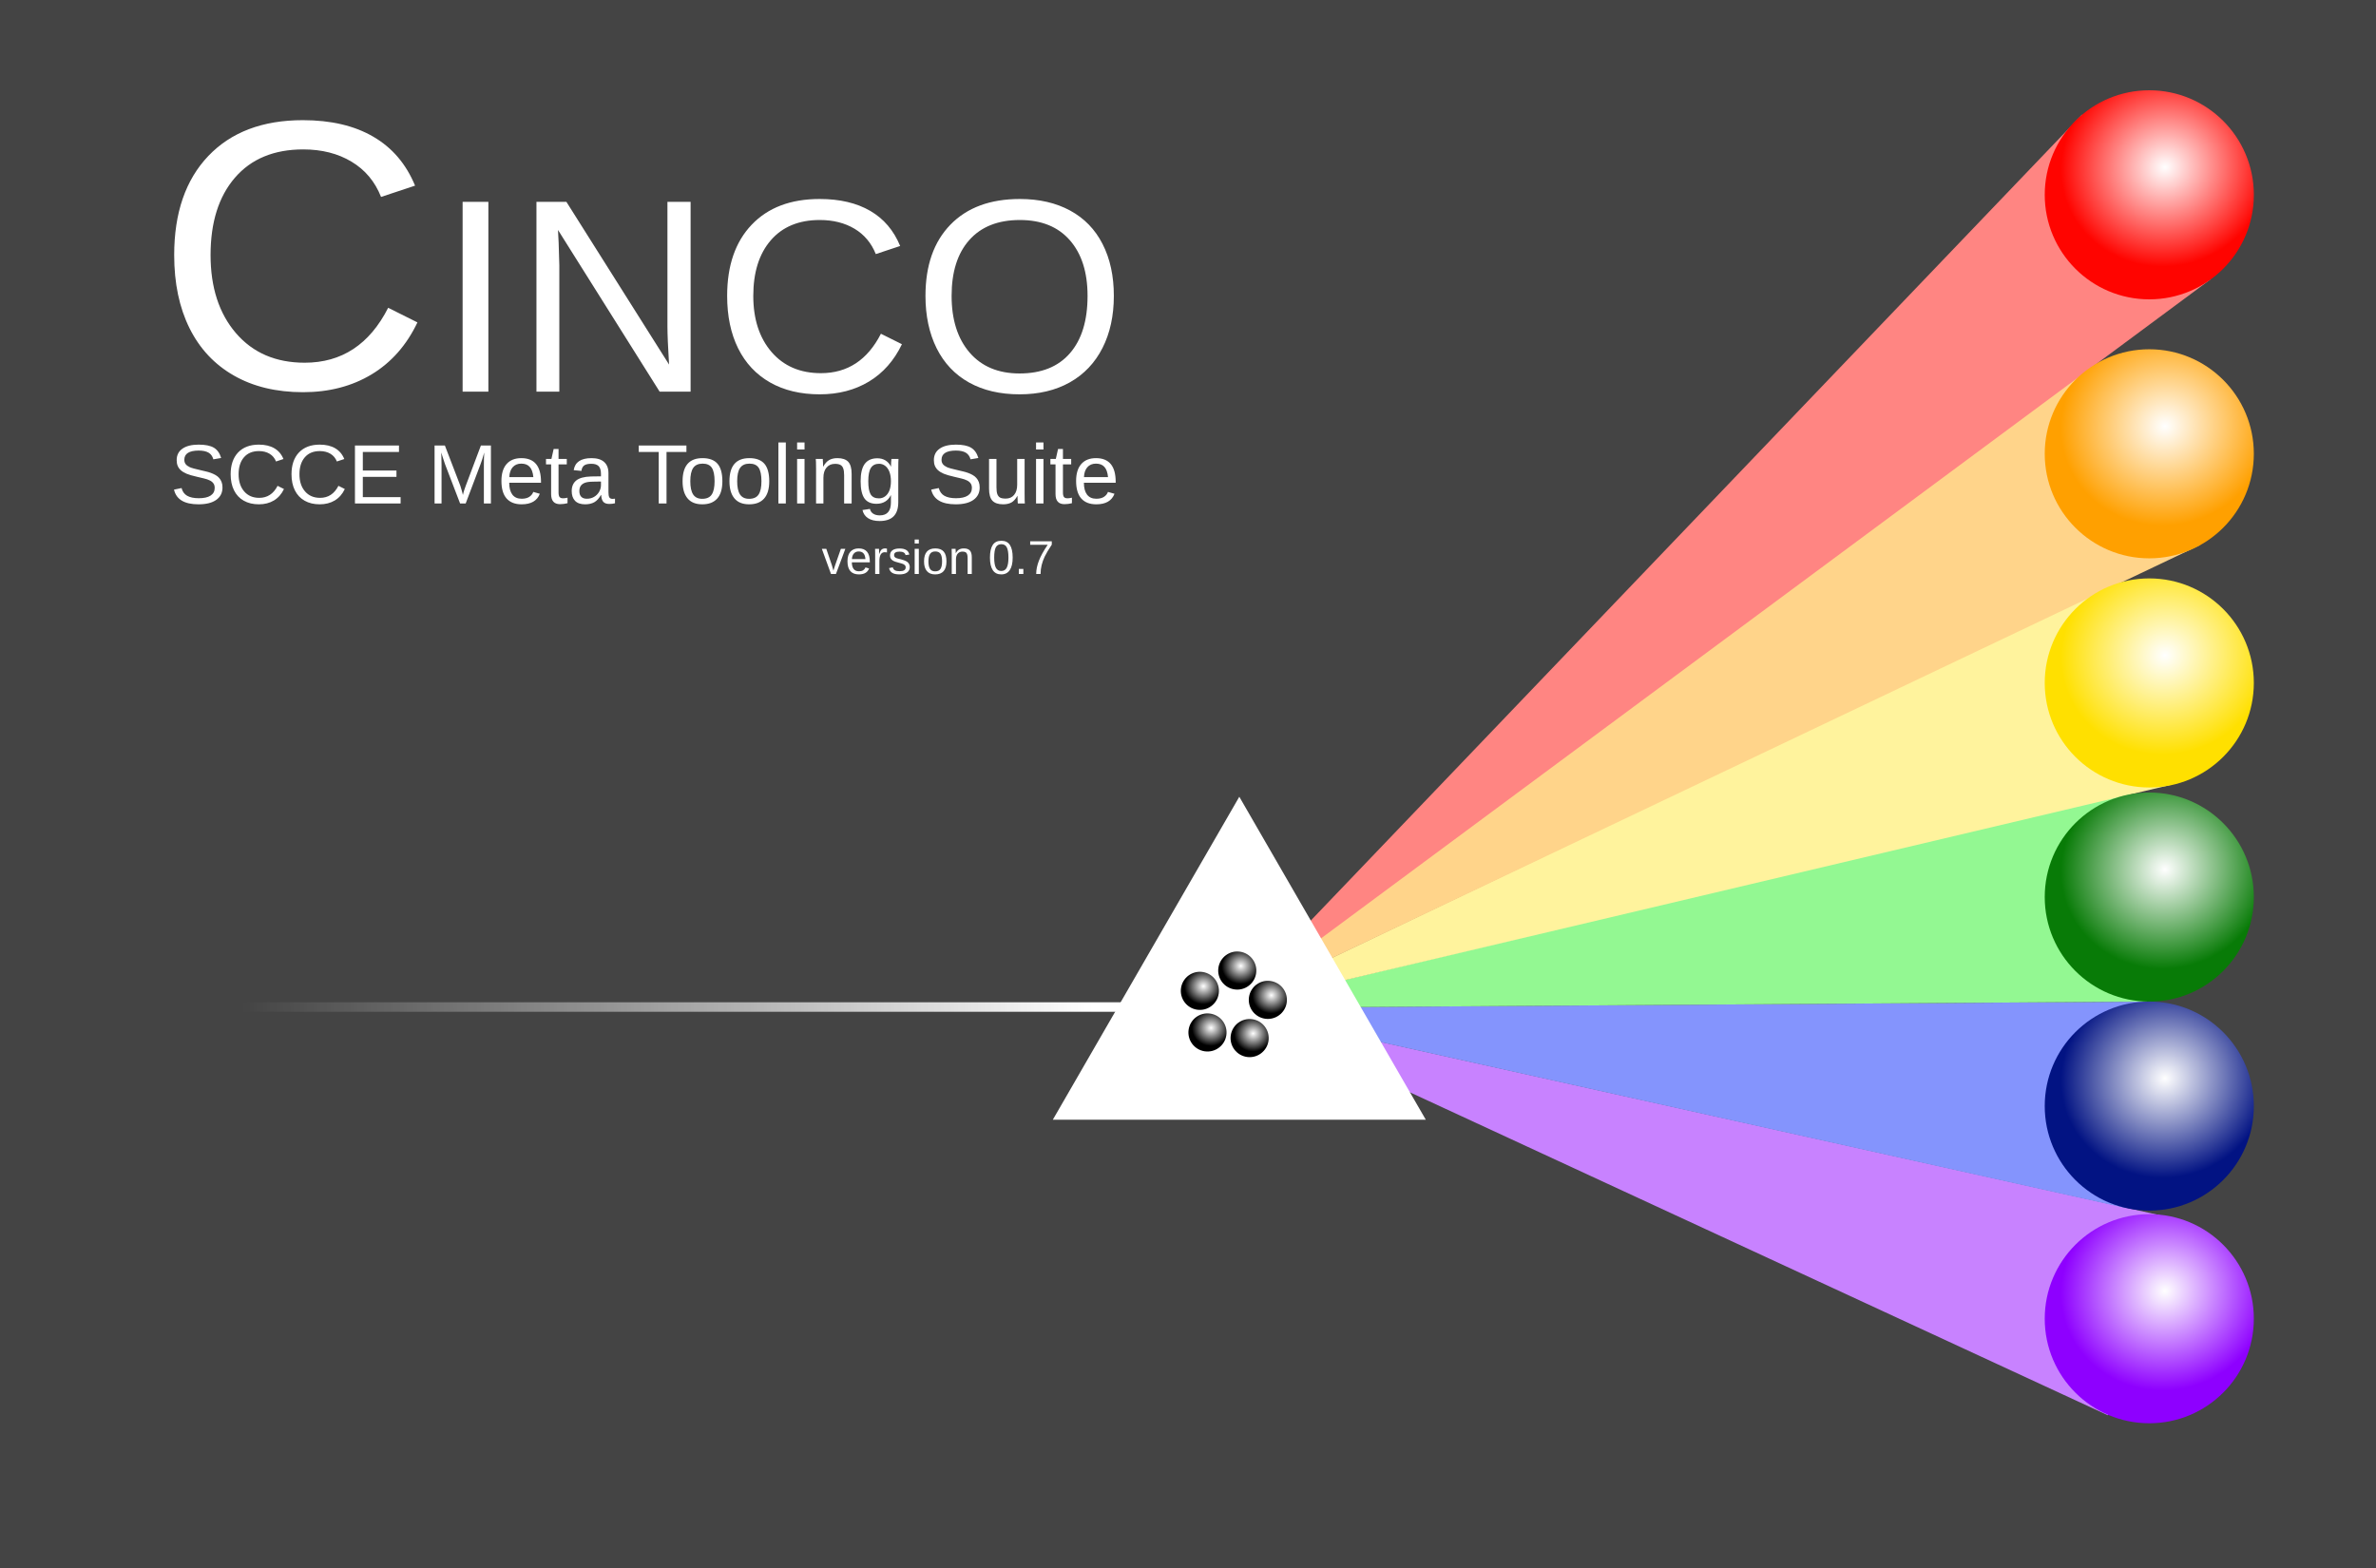
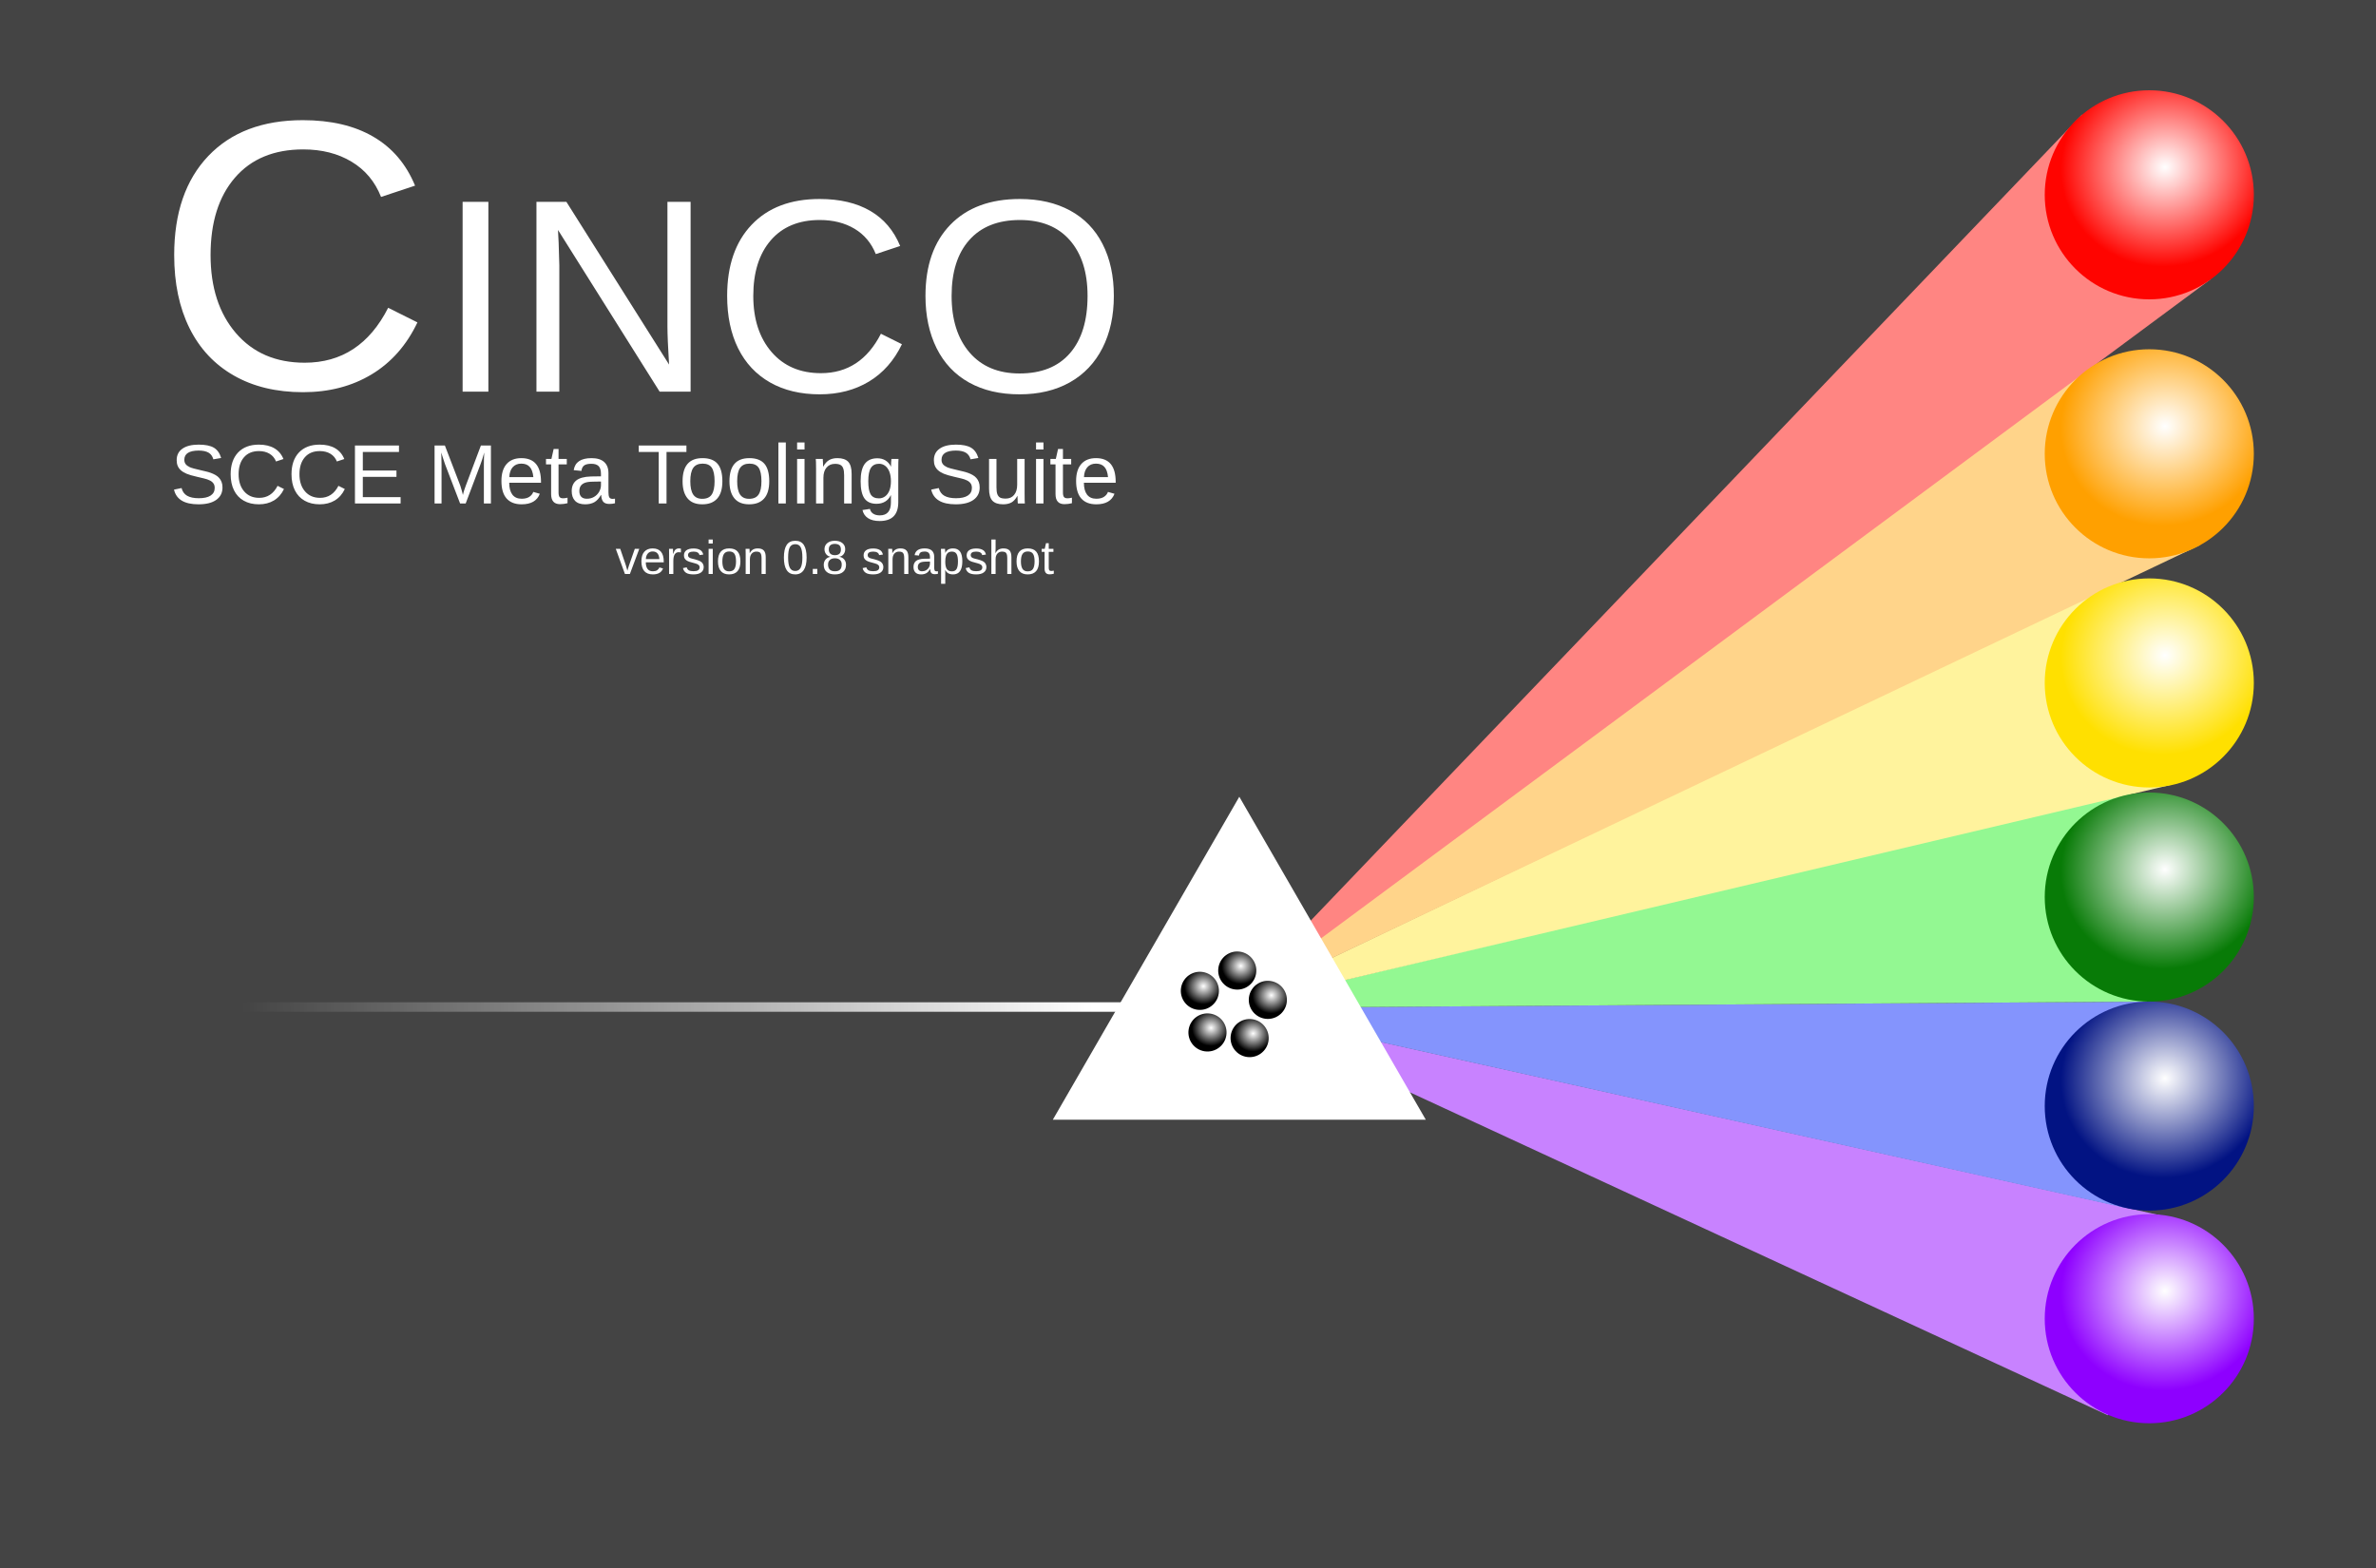
<svg xmlns="http://www.w3.org/2000/svg" xmlns:xlink="http://www.w3.org/1999/xlink" version="1.1" id="svg4020" height="330" width="500">
  <defs id="defs4022">
    <linearGradient id="linearGradient9667">
      <stop style="stop-color:#a8a8a8;stop-opacity:1;" offset="0" id="stop9669" />
      <stop style="stop-color:#a8a8a8;stop-opacity:0.333;" offset="1" id="stop9671" />
    </linearGradient>
    <linearGradient id="linearGradient3938">
      <stop id="stop3940" offset="0" style="stop-color:#ffffff;stop-opacity:1;" />
      <stop id="stop3942" offset="1" style="stop-color:#ffffff;stop-opacity:0;" />
    </linearGradient>
    <radialGradient r="24.499" fy="63.888" fx="8.808" cy="63.888" cx="8.808" gradientTransform="matrix(-0.970415,0.241443,-0.2290749,-0.9207048,29.33424,121.1271)" gradientUnits="userSpaceOnUse" id="radialGradient3985" xlink:href="#linearGradient3796-92" />
    <linearGradient id="linearGradient3796-92">
      <stop id="stop3798-5" offset="0" style="stop-color:#ffffff;stop-opacity:1;" />
      <stop id="stop3800-0" offset="1" style="stop-color:#000000;stop-opacity:1;" />
    </linearGradient>
    <radialGradient r="24.499" fy="63.888" fx="8.808" cy="63.888" cx="8.808" gradientTransform="matrix(-0.970415,0.241443,-0.2290749,-0.9207048,29.33424,121.1271)" gradientUnits="userSpaceOnUse" id="radialGradient3983" xlink:href="#linearGradient3796-3" />
    <linearGradient id="linearGradient3796-3">
      <stop id="stop3798-82" offset="0" style="stop-color:#ffffff;stop-opacity:1;" />
      <stop id="stop3800-89" offset="1" style="stop-color:#ff0000;stop-opacity:1;" />
    </linearGradient>
    <radialGradient r="24.499" fy="63.888" fx="8.808" cy="63.888" cx="8.808" gradientTransform="matrix(-0.970415,0.241443,-0.2290749,-0.9207048,29.33424,121.1271)" gradientUnits="userSpaceOnUse" id="radialGradient3981" xlink:href="#linearGradient3796-96" />
    <linearGradient id="linearGradient3796-96">
      <stop id="stop3798-8" offset="0" style="stop-color:#ffffff;stop-opacity:1;" />
      <stop id="stop3800-3" offset="1" style="stop-color:#ff0000;stop-opacity:1;" />
    </linearGradient>
    <radialGradient r="24.499" fy="63.888" fx="8.808" cy="63.888" cx="8.808" gradientTransform="matrix(-0.970415,0.241443,-0.2290749,-0.9207048,29.33424,121.1271)" gradientUnits="userSpaceOnUse" id="radialGradient3979" xlink:href="#linearGradient3796" />
    <linearGradient id="linearGradient3796">
      <stop id="stop3798" offset="0" style="stop-color:#ffffff;stop-opacity:1;" />
      <stop id="stop3800" offset="1" style="stop-color:#ff0000;stop-opacity:1;" />
    </linearGradient>
    <radialGradient r="24.499" fy="63.888" fx="8.808" cy="63.888" cx="8.808" gradientTransform="matrix(-0.970415,0.241443,-0.2290749,-0.9207048,29.33424,121.1271)" gradientUnits="userSpaceOnUse" id="radialGradient3963" xlink:href="#linearGradient3796-9" />
    <linearGradient id="linearGradient3796-9">
      <stop id="stop3798-4" offset="0" style="stop-color:#ffffff;stop-opacity:1;" />
      <stop id="stop3800-8" offset="1" style="stop-color:#ff0000;stop-opacity:1;" />
    </linearGradient>
    <radialGradient xlink:href="#linearGradient3796-9" id="radialGradient4063" gradientUnits="userSpaceOnUse" gradientTransform="matrix(-0.970415,0.241443,-0.2290749,-0.9207048,29.33424,121.1271)" cx="8.808" cy="63.888" fx="8.808" fy="63.888" r="24.499" />
    <radialGradient r="24.499" fy="63.888" fx="8.808" cy="63.888" cx="8.808" gradientTransform="matrix(-0.970415,0.241443,-0.2290749,-0.9207048,29.33424,121.1271)" gradientUnits="userSpaceOnUse" id="radialGradient4153-9" xlink:href="#linearGradient3796-4" />
    <linearGradient id="linearGradient3796-4">
      <stop id="stop3798-42" offset="0" style="stop-color:#ffffff;stop-opacity:1;" />
      <stop id="stop3800-1" offset="1" style="stop-color:#ffe000;stop-opacity:1;" />
    </linearGradient>
    <radialGradient xlink:href="#linearGradient3796-4" id="radialGradient4686" gradientUnits="userSpaceOnUse" gradientTransform="matrix(-0.970415,0.241443,-0.2290749,-0.9207048,29.33424,121.1271)" cx="8.808" cy="63.888" fx="8.808" fy="63.888" r="24.499" />
    <radialGradient xlink:href="#linearGradient3796-4-9" id="radialGradient4686-3" gradientUnits="userSpaceOnUse" gradientTransform="matrix(-0.970415,0.241443,-0.2290749,-0.9207048,29.33424,121.1271)" cx="8.808" cy="63.888" fx="8.808" fy="63.888" r="24.499" />
    <linearGradient id="linearGradient3796-4-9">
      <stop id="stop3798-42-2" offset="0" style="stop-color:#ffffff;stop-opacity:1;" />
      <stop id="stop3800-1-5" offset="1" style="stop-color:#ffa000;stop-opacity:1;" />
    </linearGradient>
    <radialGradient xlink:href="#linearGradient3796-4-9" id="radialGradient4788" gradientUnits="userSpaceOnUse" gradientTransform="matrix(-0.970415,0.241443,-0.2290749,-0.9207048,29.33424,121.1271)" cx="8.808" cy="63.888" fx="8.808" fy="63.888" r="24.499" />
    <linearGradient id="linearGradient3796-4-5">
      <stop id="stop3798-42-4" offset="0" style="stop-color:#ffffff;stop-opacity:1;" />
      <stop id="stop3800-1-2" offset="1" style="stop-color:#087b07;stop-opacity:1;" />
    </linearGradient>
    <radialGradient xlink:href="#linearGradient3796-4-5" id="radialGradient4788-7" gradientUnits="userSpaceOnUse" gradientTransform="matrix(-0.970415,0.241443,-0.2290749,-0.9207048,29.33424,121.1271)" cx="8.808" cy="63.888" fx="8.808" fy="63.888" r="24.499" />
    <radialGradient xlink:href="#linearGradient3796-4-0" id="radialGradient4686-9" gradientUnits="userSpaceOnUse" gradientTransform="matrix(-0.970415,0.241443,-0.2290749,-0.9207048,29.33424,121.1271)" cx="8.808" cy="63.888" fx="8.808" fy="63.888" r="24.499" />
    <linearGradient id="linearGradient3796-4-0">
      <stop id="stop3798-42-5" offset="0" style="stop-color:#ffffff;stop-opacity:1;" />
      <stop id="stop3800-1-0" offset="1" style="stop-color:#021383;stop-opacity:1;" />
    </linearGradient>
    <radialGradient xlink:href="#linearGradient3796-4-0" id="radialGradient4788-8" gradientUnits="userSpaceOnUse" gradientTransform="matrix(-0.970415,0.241443,-0.2290749,-0.9207048,29.33424,121.1271)" cx="8.808" cy="63.888" fx="8.808" fy="63.888" r="24.499" />
    <radialGradient xlink:href="#linearGradient3796-4-7" id="radialGradient4686-25" gradientUnits="userSpaceOnUse" gradientTransform="matrix(-0.970415,0.241443,-0.2290749,-0.9207048,29.33424,121.1271)" cx="8.808" cy="63.888" fx="8.808" fy="63.888" r="24.499" />
    <linearGradient id="linearGradient3796-4-7">
      <stop id="stop3798-42-9" offset="0" style="stop-color:#ffffff;stop-opacity:1;" />
      <stop id="stop3800-1-8" offset="1" style="stop-color:#8e00ff;stop-opacity:1;" />
    </linearGradient>
    <radialGradient xlink:href="#linearGradient3796-4-7" id="radialGradient4788-9" gradientUnits="userSpaceOnUse" gradientTransform="matrix(-0.970415,0.241443,-0.2290749,-0.9207048,29.33424,121.1271)" cx="8.808" cy="63.888" fx="8.808" fy="63.888" r="24.499" />
    <linearGradient id="linearGradient3796-92-3">
      <stop id="stop3798-5-5" offset="0" style="stop-color:#ffffff;stop-opacity:1;" />
      <stop id="stop3800-0-4" offset="1" style="stop-color:#000000;stop-opacity:1;" />
    </linearGradient>
    <radialGradient xlink:href="#linearGradient3796-92-3" id="radialGradient4873" gradientUnits="userSpaceOnUse" gradientTransform="matrix(-0.970415,0.241443,-0.2290749,-0.9207048,29.33424,121.1271)" cx="8.808" cy="63.888" fx="8.808" fy="63.888" r="24.499" />
    <linearGradient id="linearGradient3796-92-4">
      <stop id="stop3798-5-2" offset="0" style="stop-color:#ffffff;stop-opacity:1;" />
      <stop id="stop3800-0-8" offset="1" style="stop-color:#000000;stop-opacity:1;" />
    </linearGradient>
    <radialGradient xlink:href="#linearGradient3796-92-4" id="radialGradient4873-3" gradientUnits="userSpaceOnUse" gradientTransform="matrix(-0.970415,0.241443,-0.2290749,-0.9207048,29.33424,121.1271)" cx="8.808" cy="63.888" fx="8.808" fy="63.888" r="24.499" />
    <linearGradient id="linearGradient3796-92-32">
      <stop id="stop3798-5-3" offset="0" style="stop-color:#ffffff;stop-opacity:1;" />
      <stop id="stop3800-0-0" offset="1" style="stop-color:#000000;stop-opacity:1;" />
    </linearGradient>
    <radialGradient xlink:href="#linearGradient3796-92-32" id="radialGradient4873-9" gradientUnits="userSpaceOnUse" gradientTransform="matrix(-0.970415,0.241443,-0.2290749,-0.9207048,29.33424,121.1271)" cx="8.808" cy="63.888" fx="8.808" fy="63.888" r="24.499" />
    <linearGradient id="linearGradient3796-92-2">
      <stop id="stop3798-5-52" offset="0" style="stop-color:#ffffff;stop-opacity:1;" />
      <stop id="stop3800-0-85" offset="1" style="stop-color:#000000;stop-opacity:1;" />
    </linearGradient>
    <radialGradient xlink:href="#linearGradient3796-92-2" id="radialGradient4873-5" gradientUnits="userSpaceOnUse" gradientTransform="matrix(-0.970415,0.241443,-0.2290749,-0.9207048,29.33424,121.1271)" cx="8.808" cy="63.888" fx="8.808" fy="63.888" r="24.499" />
    <radialGradient xlink:href="#linearGradient3796-4-9-1" id="radialGradient4788-2" gradientUnits="userSpaceOnUse" gradientTransform="matrix(-0.970415,0.241443,-0.2290749,-0.9207048,29.33424,121.1271)" cx="8.808" cy="63.888" fx="8.808" fy="63.888" r="24.499" />
    <linearGradient id="linearGradient3796-4-9-1">
      <stop id="stop3798-42-2-3" offset="0" style="stop-color:#ffffff;stop-opacity:1;" />
      <stop id="stop3800-1-5-2" offset="1" style="stop-color:#ff0400;stop-opacity:1;" />
    </linearGradient>
    <radialGradient xlink:href="#linearGradient3796-4-9-1" id="radialGradient4971" gradientUnits="userSpaceOnUse" gradientTransform="matrix(-0.970415,0.241443,-0.2290749,-0.9207048,29.33424,121.1271)" cx="8.808" cy="63.888" fx="8.808" fy="63.888" r="24.499" />
    <radialGradient r="24.499" fy="63.888" fx="8.808" cy="63.888" cx="8.808" gradientTransform="matrix(-0.970415,0.241443,-0.2290749,-0.9207048,29.33424,121.1271)" gradientUnits="userSpaceOnUse" id="radialGradient5042-9" xlink:href="#linearGradient3796-92-4-9" />
    <linearGradient id="linearGradient3796-92-4-9">
      <stop id="stop3798-5-2-6" offset="0" style="stop-color:#ffffff;stop-opacity:1;" />
      <stop id="stop3800-0-8-5" offset="1" style="stop-color:#000000;stop-opacity:1;" />
    </linearGradient>
    <radialGradient r="24.499" fy="63.888" fx="8.808" cy="63.888" cx="8.808" gradientTransform="matrix(-0.970415,0.241443,-0.2290749,-0.9207048,29.33424,121.1271)" gradientUnits="userSpaceOnUse" id="radialGradient5044-5" xlink:href="#linearGradient3796-92-3-9" />
    <linearGradient id="linearGradient3796-92-3-9">
      <stop id="stop3798-5-5-0" offset="0" style="stop-color:#ffffff;stop-opacity:1;" />
      <stop id="stop3800-0-4-8" offset="1" style="stop-color:#000000;stop-opacity:1;" />
    </linearGradient>
    <radialGradient r="24.499" fy="63.888" fx="8.808" cy="63.888" cx="8.808" gradientTransform="matrix(-0.970415,0.241443,-0.2290749,-0.9207048,29.33424,121.1271)" gradientUnits="userSpaceOnUse" id="radialGradient5046-7" xlink:href="#linearGradient3796-92-2-2" />
    <linearGradient id="linearGradient3796-92-2-2">
      <stop id="stop3798-5-52-4" offset="0" style="stop-color:#ffffff;stop-opacity:1;" />
      <stop id="stop3800-0-85-0" offset="1" style="stop-color:#000000;stop-opacity:1;" />
    </linearGradient>
    <radialGradient r="24.499" fy="63.888" fx="8.808" cy="63.888" cx="8.808" gradientTransform="matrix(-0.970415,0.241443,-0.2290749,-0.9207048,29.33424,121.1271)" gradientUnits="userSpaceOnUse" id="radialGradient5048-8" xlink:href="#linearGradient3796-92-32-8" />
    <linearGradient id="linearGradient3796-92-32-8">
      <stop id="stop3798-5-3-3" offset="0" style="stop-color:#ffffff;stop-opacity:1;" />
      <stop id="stop3800-0-0-4" offset="1" style="stop-color:#000000;stop-opacity:1;" />
    </linearGradient>
    <radialGradient r="24.499" fy="63.888" fx="8.808" cy="63.888" cx="8.808" gradientTransform="matrix(-0.970415,0.241443,-0.2290749,-0.9207048,29.33424,121.1271)" gradientUnits="userSpaceOnUse" id="radialGradient5050-2" xlink:href="#linearGradient3796-92-7" />
    <linearGradient id="linearGradient3796-92-7">
      <stop id="stop3798-5-58" offset="0" style="stop-color:#ffffff;stop-opacity:1;" />
      <stop id="stop3800-0-2" offset="1" style="stop-color:#000000;stop-opacity:1;" />
    </linearGradient>
    <radialGradient xlink:href="#linearGradient3796-92-7" id="radialGradient5094" gradientUnits="userSpaceOnUse" gradientTransform="matrix(-0.970415,0.241443,-0.2290749,-0.9207048,29.33424,121.1271)" cx="8.808" cy="63.888" fx="8.808" fy="63.888" r="24.499" />
    <radialGradient r="24.499" fy="63.888" fx="8.808" cy="63.888" cx="8.808" gradientTransform="matrix(-0.970415,0.241443,-0.2290749,-0.9207048,29.33424,121.1271)" gradientUnits="userSpaceOnUse" id="radialGradient5195" xlink:href="#linearGradient3796-92-4-9" />
    <radialGradient r="24.499" fy="63.888" fx="8.808" cy="63.888" cx="8.808" gradientTransform="matrix(-0.970415,0.241443,-0.2290749,-0.9207048,29.33424,121.1271)" gradientUnits="userSpaceOnUse" id="radialGradient5197" xlink:href="#linearGradient3796-92-3-9" />
    <radialGradient r="24.499" fy="63.888" fx="8.808" cy="63.888" cx="8.808" gradientTransform="matrix(-0.970415,0.241443,-0.2290749,-0.9207048,29.33424,121.1271)" gradientUnits="userSpaceOnUse" id="radialGradient5199" xlink:href="#linearGradient3796-92-2-2" />
    <radialGradient r="24.499" fy="63.888" fx="8.808" cy="63.888" cx="8.808" gradientTransform="matrix(-0.970415,0.241443,-0.2290749,-0.9207048,29.33424,121.1271)" gradientUnits="userSpaceOnUse" id="radialGradient5201" xlink:href="#linearGradient3796-92-32-8" />
    <radialGradient r="24.499" fy="63.888" fx="8.808" cy="63.888" cx="8.808" gradientTransform="matrix(-0.970415,0.241443,-0.2290749,-0.9207048,29.33424,121.1271)" gradientUnits="userSpaceOnUse" id="radialGradient5203" xlink:href="#linearGradient3796-92-7" />
    <linearGradient gradientTransform="matrix(1,0,0,0.4444444,2,518.9582)" gradientUnits="userSpaceOnUse" y2="934.697" x2="48.924" y1="934.237" x1="227.933" id="linearGradient3944" xlink:href="#linearGradient3938" />
    <radialGradient r="24.499" fy="63.888" fx="8.808" cy="63.888" cx="8.808" gradientTransform="matrix(-0.970415,0.241443,-0.2290749,-0.9207048,29.33424,121.1271)" gradientUnits="userSpaceOnUse" id="radialGradient5210-7" xlink:href="#linearGradient3796-92-7-1" />
    <linearGradient id="linearGradient3796-92-7-1">
      <stop id="stop3798-5-58-5" offset="0" style="stop-color:#ffffff;stop-opacity:1;" />
      <stop id="stop3800-0-2-1" offset="1" style="stop-color:#000000;stop-opacity:1;" />
    </linearGradient>
    <radialGradient xlink:href="#linearGradient3796-92-7" id="radialGradient8010" gradientUnits="userSpaceOnUse" gradientTransform="matrix(-0.970415,0.241443,-0.2290749,-0.9207048,29.33424,121.1271)" cx="8.808" cy="63.888" fx="8.808" fy="63.888" r="24.499" />
    <radialGradient r="24.499" fy="63.888" fx="8.808" cy="63.888" cx="8.808" gradientTransform="matrix(-0.970415,0.241443,-0.2290749,-0.9207048,29.33424,121.1271)" gradientUnits="userSpaceOnUse" id="radialGradient7991-5" xlink:href="#linearGradient3796-92-7-1-8" />
    <linearGradient id="linearGradient3796-92-7-1-8">
      <stop id="stop3798-5-58-5-9" offset="0" style="stop-color:#ffffff;stop-opacity:1;" />
      <stop id="stop3800-0-2-1-3" offset="1" style="stop-color:#000000;stop-opacity:1;" />
    </linearGradient>
    <radialGradient xlink:href="#linearGradient3796-92-7-18" id="radialGradient8010-0" gradientUnits="userSpaceOnUse" gradientTransform="matrix(-0.970415,0.241443,-0.2290749,-0.9207048,29.33424,121.1271)" cx="8.808" cy="63.888" fx="8.808" fy="63.888" r="24.499" />
    <linearGradient id="linearGradient3796-92-7-18">
      <stop id="stop3798-5-58-7" offset="0" style="stop-color:#ffffff;stop-opacity:1;" />
      <stop id="stop3800-0-2-9" offset="1" style="stop-color:#000000;stop-opacity:1;" />
    </linearGradient>
    <radialGradient r="24.499" fy="63.888" fx="8.808" cy="63.888" cx="8.808" gradientTransform="matrix(-0.970415,0.241443,-0.2290749,-0.9207048,29.33424,121.1271)" gradientUnits="userSpaceOnUse" id="radialGradient9392-7" xlink:href="#linearGradient3796-92-7-18-9" />
    <linearGradient id="linearGradient3796-92-7-18-9">
      <stop id="stop3798-5-58-7-7" offset="0" style="stop-color:#ffffff;stop-opacity:1;" />
      <stop id="stop3800-0-2-9-5" offset="1" style="stop-color:#000000;stop-opacity:1;" />
    </linearGradient>
    <radialGradient r="24.499" fy="63.888" fx="8.808" cy="63.888" cx="8.808" gradientTransform="matrix(-0.970415,0.241443,-0.2290749,-0.9207048,29.33424,121.1271)" gradientUnits="userSpaceOnUse" id="radialGradient9392-2" xlink:href="#linearGradient3796-92-7-18-5" />
    <linearGradient id="linearGradient3796-92-7-18-5">
      <stop id="stop3798-5-58-7-8" offset="0" style="stop-color:#ffffff;stop-opacity:1;" />
      <stop id="stop3800-0-2-9-50" offset="1" style="stop-color:#000000;stop-opacity:1;" />
    </linearGradient>
    <radialGradient r="24.499" fy="63.888" fx="8.808" cy="63.888" cx="8.808" gradientTransform="matrix(-0.970415,0.241443,-0.2290749,-0.9207048,29.33424,121.1271)" gradientUnits="userSpaceOnUse" id="radialGradient9392-0" xlink:href="#linearGradient3796-92-7-18-7" />
    <linearGradient id="linearGradient3796-92-7-18-7">
      <stop id="stop3798-5-58-7-1" offset="0" style="stop-color:#ffffff;stop-opacity:1;" />
      <stop id="stop3800-0-2-9-9" offset="1" style="stop-color:#000000;stop-opacity:1;" />
    </linearGradient>
    <radialGradient r="24.499" fy="63.888" fx="8.808" cy="63.888" cx="8.808" gradientTransform="matrix(-0.970415,0.241443,-0.2290749,-0.9207048,29.33424,121.1271)" gradientUnits="userSpaceOnUse" id="radialGradient9392-4" xlink:href="#linearGradient3796-92-7-18-95" />
    <linearGradient id="linearGradient3796-92-7-18-95">
      <stop id="stop3798-5-58-7-86" offset="0" style="stop-color:#ffffff;stop-opacity:1;" />
      <stop id="stop3800-0-2-9-6" offset="1" style="stop-color:#000000;stop-opacity:1;" />
    </linearGradient>
    <radialGradient r="24.499" fy="63.888" fx="8.808" cy="63.888" cx="8.808" gradientTransform="matrix(-0.970415,0.241443,-0.2290749,-0.9207048,29.33424,121.1271)" gradientUnits="userSpaceOnUse" id="radialGradient9392-73" xlink:href="#linearGradient3796-92-7-18-0" />
    <linearGradient id="linearGradient3796-92-7-18-0">
      <stop id="stop3798-5-58-7-6" offset="0" style="stop-color:#ffffff;stop-opacity:1;" />
      <stop id="stop3800-0-2-9-8" offset="1" style="stop-color:#000000;stop-opacity:1;" />
    </linearGradient>
    <radialGradient r="24.499" fy="63.888" fx="8.808" cy="63.888" cx="8.808" gradientTransform="matrix(-0.970415,0.241443,-0.2290749,-0.9207048,29.33424,121.1271)" gradientUnits="userSpaceOnUse" id="radialGradient9392-21" xlink:href="#linearGradient3796-92-7-18-8" />
    <linearGradient id="linearGradient3796-92-7-18-8">
      <stop id="stop3798-5-58-7-5" offset="0" style="stop-color:#ffffff;stop-opacity:1;" />
      <stop id="stop3800-0-2-9-3" offset="1" style="stop-color:#000000;stop-opacity:1;" />
    </linearGradient>
    <radialGradient r="24.499" fy="63.888" fx="8.808" cy="63.888" cx="8.808" gradientTransform="matrix(-0.970415,0.241443,-0.2290749,-0.9207048,29.33424,121.1271)" gradientUnits="userSpaceOnUse" id="radialGradient9392-8" xlink:href="#linearGradient3796-92-7-18-1" />
    <linearGradient id="linearGradient3796-92-7-18-1">
      <stop id="stop3798-5-58-7-2" offset="0" style="stop-color:#ffffff;stop-opacity:1;" />
      <stop id="stop3800-0-2-9-30" offset="1" style="stop-color:#000000;stop-opacity:1;" />
    </linearGradient>
    <radialGradient r="24.499" fy="63.888" fx="8.808" cy="63.888" cx="8.808" gradientTransform="matrix(-0.970415,0.241443,-0.2290749,-0.9207048,29.33424,121.1271)" gradientUnits="userSpaceOnUse" id="radialGradient9392-48" xlink:href="#linearGradient3796-92-7-18-96" />
    <linearGradient id="linearGradient3796-92-7-18-96">
      <stop id="stop3798-5-58-7-0" offset="0" style="stop-color:#ffffff;stop-opacity:1;" />
      <stop id="stop3800-0-2-9-80" offset="1" style="stop-color:#000000;stop-opacity:1;" />
    </linearGradient>
    <radialGradient r="24.499" fy="63.888" fx="8.808" cy="63.888" cx="8.808" gradientTransform="matrix(-0.970415,0.241443,-0.2290749,-0.9207048,29.33424,121.1271)" gradientUnits="userSpaceOnUse" id="radialGradient9392-23" xlink:href="#linearGradient3796-92-7-18-94" />
    <linearGradient id="linearGradient3796-92-7-18-94">
      <stop id="stop3798-5-58-7-50" offset="0" style="stop-color:#ffffff;stop-opacity:1;" />
      <stop id="stop3800-0-2-9-4" offset="1" style="stop-color:#000000;stop-opacity:1;" />
    </linearGradient>
    <radialGradient r="24.499" fy="63.888" fx="8.808" cy="63.888" cx="8.808" gradientTransform="matrix(-0.970415,0.241443,-0.2290749,-0.9207048,29.33424,121.1271)" gradientUnits="userSpaceOnUse" id="radialGradient9392-6" xlink:href="#linearGradient3796-92-7-18-6" />
    <linearGradient id="linearGradient3796-92-7-18-6">
      <stop id="stop3798-5-58-7-88" offset="0" style="stop-color:#ffffff;stop-opacity:1;" />
      <stop id="stop3800-0-2-9-98" offset="1" style="stop-color:#000000;stop-opacity:1;" />
    </linearGradient>
    <radialGradient xlink:href="#linearGradient3796-92-7-18-8" id="radialGradient9639" gradientUnits="userSpaceOnUse" gradientTransform="matrix(-0.970415,0.241443,-0.2290749,-0.9207048,29.33424,121.1271)" cx="8.808" cy="63.888" fx="8.808" fy="63.888" r="24.499" />
    <radialGradient xlink:href="#linearGradient3796-92-7-18-1" id="radialGradient9641" gradientUnits="userSpaceOnUse" gradientTransform="matrix(-0.970415,0.241443,-0.2290749,-0.9207048,29.33424,121.1271)" cx="8.808" cy="63.888" fx="8.808" fy="63.888" r="24.499" />
    <radialGradient xlink:href="#linearGradient3796-92-7-18-96" id="radialGradient9643" gradientUnits="userSpaceOnUse" gradientTransform="matrix(-0.970415,0.241443,-0.2290749,-0.9207048,29.33424,121.1271)" cx="8.808" cy="63.888" fx="8.808" fy="63.888" r="24.499" />
    <radialGradient xlink:href="#linearGradient3796-92-7-18-94" id="radialGradient9645" gradientUnits="userSpaceOnUse" gradientTransform="matrix(-0.970415,0.241443,-0.2290749,-0.9207048,29.33424,121.1271)" cx="8.808" cy="63.888" fx="8.808" fy="63.888" r="24.499" />
    <radialGradient xlink:href="#linearGradient3796-92-7-18-6" id="radialGradient9647" gradientUnits="userSpaceOnUse" gradientTransform="matrix(-0.970415,0.241443,-0.2290749,-0.9207048,29.33424,121.1271)" cx="8.808" cy="63.888" fx="8.808" fy="63.888" r="24.499" />
  </defs>
  <g transform="translate(0,-722.3622)" id="layer1">
    <rect y="722.362" x="0" height="330" width="500" id="rect5033" style="color:#000000;fill:#444444;fill-opacity:1;fill-rule:nonzero;stroke:none;stroke-width:0.181;marker:none;visibility:visible;display:inline;overflow:visible;enable-background:accumulate" />
    <path id="path4161" d="m 44.844,933.3 0,2 216.438,0 0,-2 -216.438,0 z" style="font-size:medium;font-style:normal;font-variant:normal;font-weight:normal;font-stretch:normal;text-indent:0;text-align:start;text-decoration:none;line-height:normal;letter-spacing:normal;word-spacing:normal;text-transform:none;direction:ltr;block-progression:tb;writing-mode:lr-tb;text-anchor:start;baseline-shift:baseline;color:#000000;fill:url(#linearGradient3944);fill-opacity:1;stroke:none;stroke-width:4.5;marker:none;visibility:visible;display:inline;overflow:visible;enable-background:accumulate;font-family:Sans;-inkscape-font-specification:Sans" />
    <path transform="translate(0,722.3622)" id="path5031" d="m 258.28,212.11 196.191,43.638 -10.899,42.109 z" style="fill:#c882ff;fill-opacity:1;stroke:none" />
    <path transform="translate(0,722.3622)" id="path5029" d="m 258.246,212.123 194.207,-1.336 -5.336,43.402 z" style="fill:#8494fd;fill-opacity:1;stroke:none" />
    <path transform="translate(0,722.3622)" id="path5027" d="m 258.243,212.129 189.888,-45.343 3.6,44.001 z" style="fill:#93f892;fill-opacity:1;stroke:none" />
    <path transform="translate(0,722.3622)" id="path5025" d="m 258.227,212.138 186.036,-89.001 12.907,41.957 z" style="fill:#fff39d;fill-opacity:1;stroke:none" />
    <path transform="translate(0,722.3622)" id="path5023" d="M 258.214,212.143 438.262,75.917 462.908,114.74 z" style="fill:#ffd48a;fill-opacity:1;stroke:none" />
    <text id="text4130" y="828.326" x="35.806" style="font-size:17.732px;font-style:normal;font-variant:normal;font-weight:normal;font-stretch:normal;line-height:125%;letter-spacing:0px;word-spacing:0px;fill:#ffffff;fill-opacity:1;stroke:none;font-family:Akkurat Office;-inkscape-font-specification:Akkurat Office" xml:space="preserve">
      <tspan y="828.326" x="35.806" id="tspan4132" style="font-size:17.732px;font-style:normal;font-variant:normal;font-weight:normal;font-stretch:normal;font-family:Arial;-inkscape-font-specification:Arial">SCCE Meta Tooling Suite</tspan>
    </text>
    <path style="fill:#ff8582;fill-opacity:1;stroke:none" d="M 258.243,934.485 438.133,746.495 465.111,781.209 z" id="path5009" />
    <path transform="matrix(0.5303791,0,0,0.5303791,199.8029,899.3722)" d="m 188.996,110.579 -73.996,0 -73.996,0 L 78.002,46.496 115,-17.586 151.998,46.496 z" id="path4142" style="color:#000000;fill:#ffffff;fill-opacity:1;fill-rule:nonzero;stroke:none;stroke-width:3;marker:none;visibility:visible;display:inline;overflow:visible;enable-background:accumulate" />
    <path transform="matrix(0.8980288,0,0,0.8980288,450.0613,802.4165)" d="m 26.981,70.907 c 0,13.531 -10.969,24.499 -24.499,24.499 -13.531,0 -24.499,-10.969 -24.499,-24.499 0,-13.531 10.969,-24.499 24.499,-24.499 13.531,0 24.499,10.969 24.499,24.499 z" id="path3026-22" style="color:#000000;fill:url(#radialGradient4686);fill-opacity:1;fill-rule:nonzero;stroke:none;stroke-width:0.5;marker:none;visibility:visible;display:inline;overflow:visible;enable-background:accumulate" />
    <path transform="matrix(0.8980288,0,0,0.8980288,450.0613,754.1913)" d="m 26.981,70.907 c 0,13.531 -10.969,24.499 -24.499,24.499 -13.531,0 -24.499,-10.969 -24.499,-24.499 0,-13.531 10.969,-24.499 24.499,-24.499 13.531,0 24.499,10.969 24.499,24.499 z" id="path3026-22-1" style="color:#000000;fill:url(#radialGradient4788);fill-opacity:1;fill-rule:nonzero;stroke:none;stroke-width:0.5;marker:none;visibility:visible;display:inline;overflow:visible;enable-background:accumulate" />
    <path transform="matrix(0.8980288,0,0,0.8980288,450.0613,847.4772)" d="m 26.981,70.907 c 0,13.531 -10.969,24.499 -24.499,24.499 -13.531,0 -24.499,-10.969 -24.499,-24.499 0,-13.531 10.969,-24.499 24.499,-24.499 13.531,0 24.499,10.969 24.499,24.499 z" id="path3026-22-8" style="color:#000000;fill:url(#radialGradient4788-7);fill-opacity:1;fill-rule:nonzero;stroke:none;stroke-width:0.5;marker:none;visibility:visible;display:inline;overflow:visible;enable-background:accumulate" />
    <path transform="matrix(0.8980288,0,0,0.8980288,450.0613,891.4704)" d="m 26.981,70.907 c 0,13.531 -10.969,24.499 -24.499,24.499 -13.531,0 -24.499,-10.969 -24.499,-24.499 0,-13.531 10.969,-24.499 24.499,-24.499 13.531,0 24.499,10.969 24.499,24.499 z" id="path3026-22-2" style="color:#000000;fill:url(#radialGradient4788-8);fill-opacity:1;fill-rule:nonzero;stroke:none;stroke-width:0.5;marker:none;visibility:visible;display:inline;overflow:visible;enable-background:accumulate" />
    <path transform="matrix(0.8980288,0,0,0.8980288,450.0613,936.2224)" d="m 26.981,70.907 c 0,13.531 -10.969,24.499 -24.499,24.499 -13.531,0 -24.499,-10.969 -24.499,-24.499 0,-13.531 10.969,-24.499 24.499,-24.499 13.531,0 24.499,10.969 24.499,24.499 z" id="path3026-22-85" style="color:#000000;fill:url(#radialGradient4788-9);fill-opacity:1;fill-rule:nonzero;stroke:none;stroke-width:0.5;marker:none;visibility:visible;display:inline;overflow:visible;enable-background:accumulate" />
    <path transform="matrix(0.8980288,0,0,0.8980288,450.0613,699.6854)" d="m 26.981,70.907 c 0,13.531 -10.969,24.499 -24.499,24.499 -13.531,0 -24.499,-10.969 -24.499,-24.499 0,-13.531 10.969,-24.499 24.499,-24.499 13.531,0 24.499,10.969 24.499,24.499 z" id="path3026-22-1-1" style="color:#000000;fill:url(#radialGradient4971);fill-opacity:1;fill-rule:nonzero;stroke:none;stroke-width:0.5;marker:none;visibility:visible;display:inline;overflow:visible;enable-background:accumulate" />
    <g id="g3946">
      <text xml:space="preserve" style="font-size:80.845px;font-style:normal;font-variant:normal;font-weight:normal;font-stretch:normal;line-height:125%;letter-spacing:0px;word-spacing:0px;fill:#ffffff;fill-opacity:1;stroke:none;font-family:Arial;-inkscape-font-specification:Arial" x="32.545" y="804.104" id="text4122">
        <tspan x="32.545" y="804.104" id="tspan4126">C</tspan>
      </text>
      <text xml:space="preserve" style="font-size:58.073px;font-style:normal;font-variant:normal;font-weight:normal;font-stretch:normal;line-height:125%;letter-spacing:0px;word-spacing:0px;fill:#ffffff;fill-opacity:1;stroke:none;font-family:Arial;-inkscape-font-specification:Arial" x="91.991" y="804.79" id="text4122-4">
        <tspan x="91.991" y="804.79" id="tspan4126-6">INCO</tspan>
      </text>
    </g>
    <text xml:space="preserve" style="font-size:10px;font-style:normal;font-variant:normal;font-weight:normal;font-stretch:normal;text-align:end;line-height:125%;letter-spacing:0px;word-spacing:0px;text-anchor:end;fill:#ffffff;fill-opacity:1;stroke:none;font-family:Akkurat Office;-inkscape-font-specification:Akkurat Office" x="234.833" y="843.155" id="text3930">
-       <tspan style="font-size:10px;font-style:normal;font-variant:normal;font-weight:normal;font-stretch:normal;text-align:end;text-anchor:end;fill:#ffffff;fill-opacity:1;font-family:Arial;-inkscape-font-specification:Arial" x="234.833" y="843.155" id="tspan9709">version 0.7</tspan>
+       <tspan style="font-size:10px;font-style:normal;font-variant:normal;font-weight:normal;font-stretch:normal;text-align:end;text-anchor:end;fill:#ffffff;fill-opacity:1;font-family:Arial;-inkscape-font-specification:Arial" x="234.833" y="843.155" id="tspan9709">version 0.8 snapshot</tspan>
    </text>
    <g id="g9632" transform="matrix(0.9898435,0.142161,-0.142161,0.9898435,158.1308,-110.5022)">
      <path transform="matrix(0.1637108,0,0,0.1637108,243.8769,1014.237)" d="m 26.981,70.907 c 0,13.531 -10.969,24.499 -24.499,24.499 -13.531,0 -24.499,-10.969 -24.499,-24.499 0,-13.531 10.969,-24.499 24.499,-24.499 13.531,0 24.499,10.969 24.499,24.499 z" id="path3026-2-5-3-13" style="color:#000000;fill:url(#radialGradient9639);fill-opacity:1;fill-rule:nonzero;stroke:none;stroke-width:0.5;marker:none;visibility:visible;display:inline;overflow:visible;enable-background:accumulate" />
      <path transform="matrix(0.1637108,0,0,0.1637108,252.8262,1014.149)" d="m 26.981,70.907 c 0,13.531 -10.969,24.499 -24.499,24.499 -13.531,0 -24.499,-10.969 -24.499,-24.499 0,-13.531 10.969,-24.499 24.499,-24.499 13.531,0 24.499,10.969 24.499,24.499 z" id="path3026-2-5-3-51" style="color:#000000;fill:url(#radialGradient9641);fill-opacity:1;fill-rule:nonzero;stroke:none;stroke-width:0.5;marker:none;visibility:visible;display:inline;overflow:visible;enable-background:accumulate" />
      <path transform="matrix(0.1637108,0,0,0.1637108,255.4779,1005.642)" d="m 26.981,70.907 c 0,13.531 -10.969,24.499 -24.499,24.499 -13.531,0 -24.499,-10.969 -24.499,-24.499 0,-13.531 10.969,-24.499 24.499,-24.499 13.531,0 24.499,10.969 24.499,24.499 z" id="path3026-2-5-3-9" style="color:#000000;fill:url(#radialGradient9643);fill-opacity:1;fill-rule:nonzero;stroke:none;stroke-width:0.5;marker:none;visibility:visible;display:inline;overflow:visible;enable-background:accumulate" />
      <path transform="matrix(0.1637108,0,0,0.1637108,248.23,1000.449)" d="m 26.981,70.907 c 0,13.531 -10.969,24.499 -24.499,24.499 -13.531,0 -24.499,-10.969 -24.499,-24.499 0,-13.531 10.969,-24.499 24.499,-24.499 13.531,0 24.499,10.969 24.499,24.499 z" id="path3026-2-5-3-65" style="color:#000000;fill:url(#radialGradient9645);fill-opacity:1;fill-rule:nonzero;stroke:none;stroke-width:0.5;marker:none;visibility:visible;display:inline;overflow:visible;enable-background:accumulate" />
      <path transform="matrix(0.1637108,0,0,0.1637108,241.0485,1005.796)" d="m 26.981,70.907 c 0,13.531 -10.969,24.499 -24.499,24.499 -13.531,0 -24.499,-10.969 -24.499,-24.499 0,-13.531 10.969,-24.499 24.499,-24.499 13.531,0 24.499,10.969 24.499,24.499 z" id="path3026-2-5-3-62" style="color:#000000;fill:url(#radialGradient9647);fill-opacity:1;fill-rule:nonzero;stroke:none;stroke-width:0.5;marker:none;visibility:visible;display:inline;overflow:visible;enable-background:accumulate" />
    </g>
  </g>
</svg>
